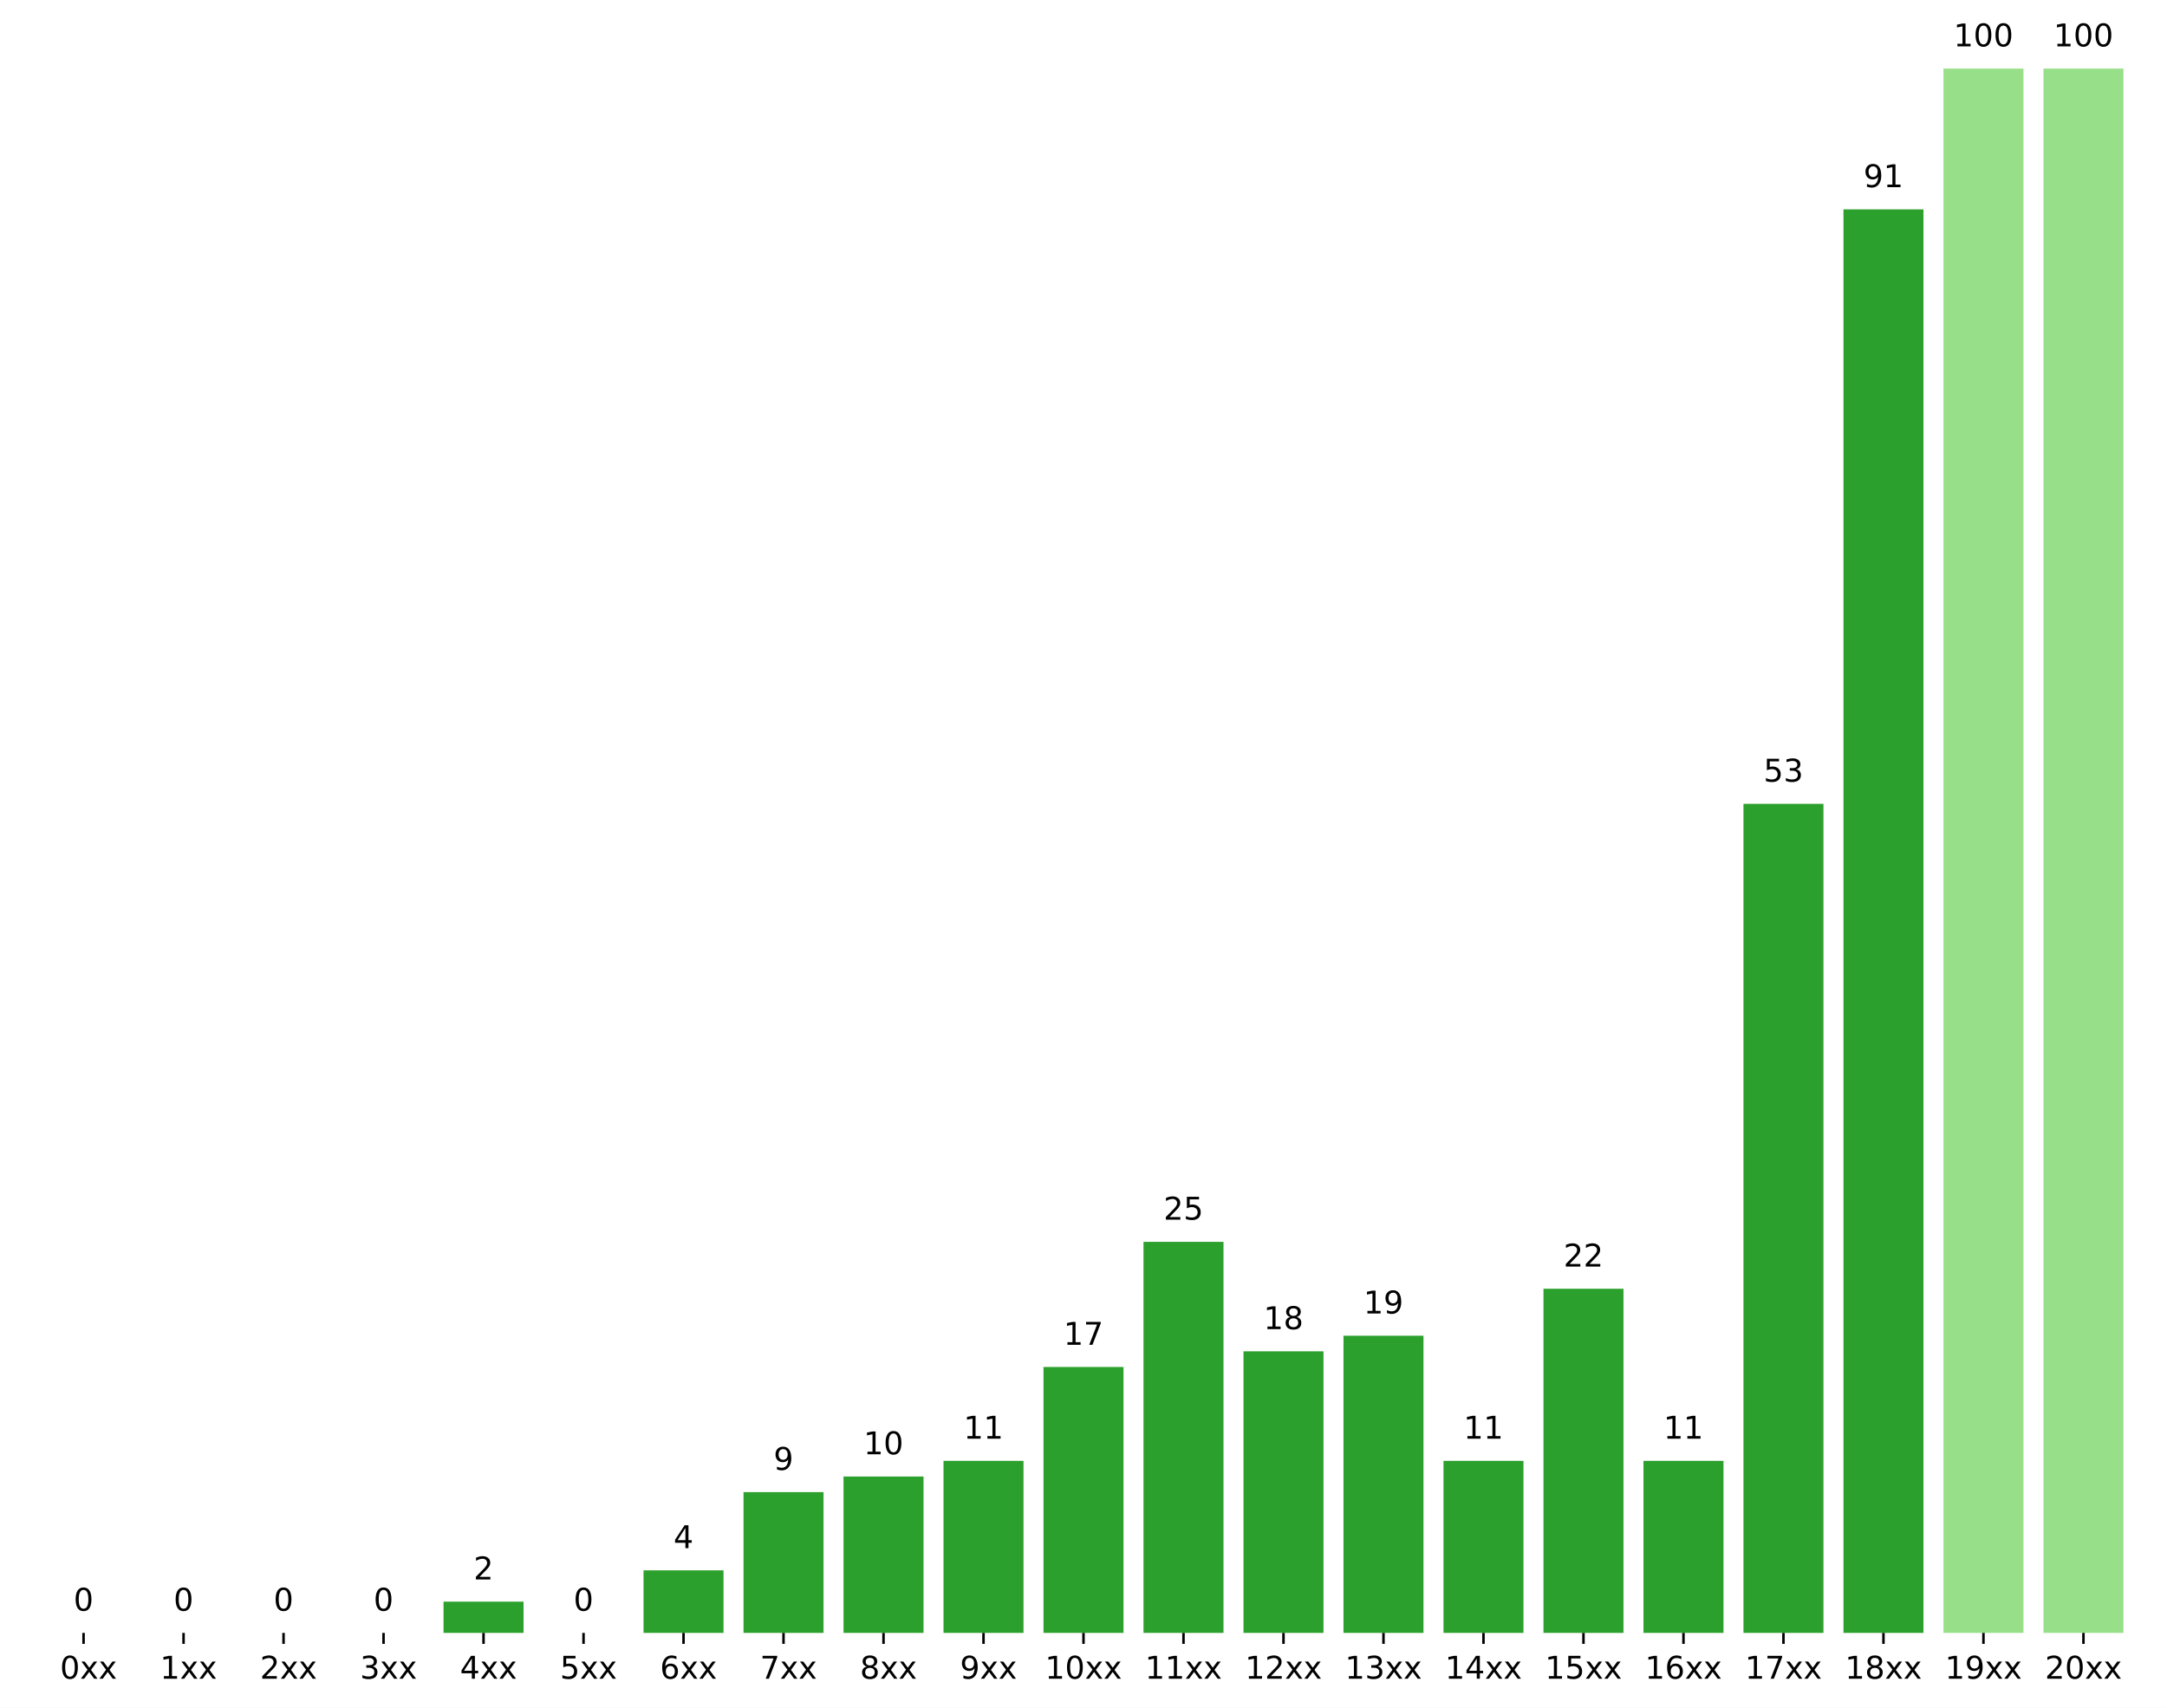
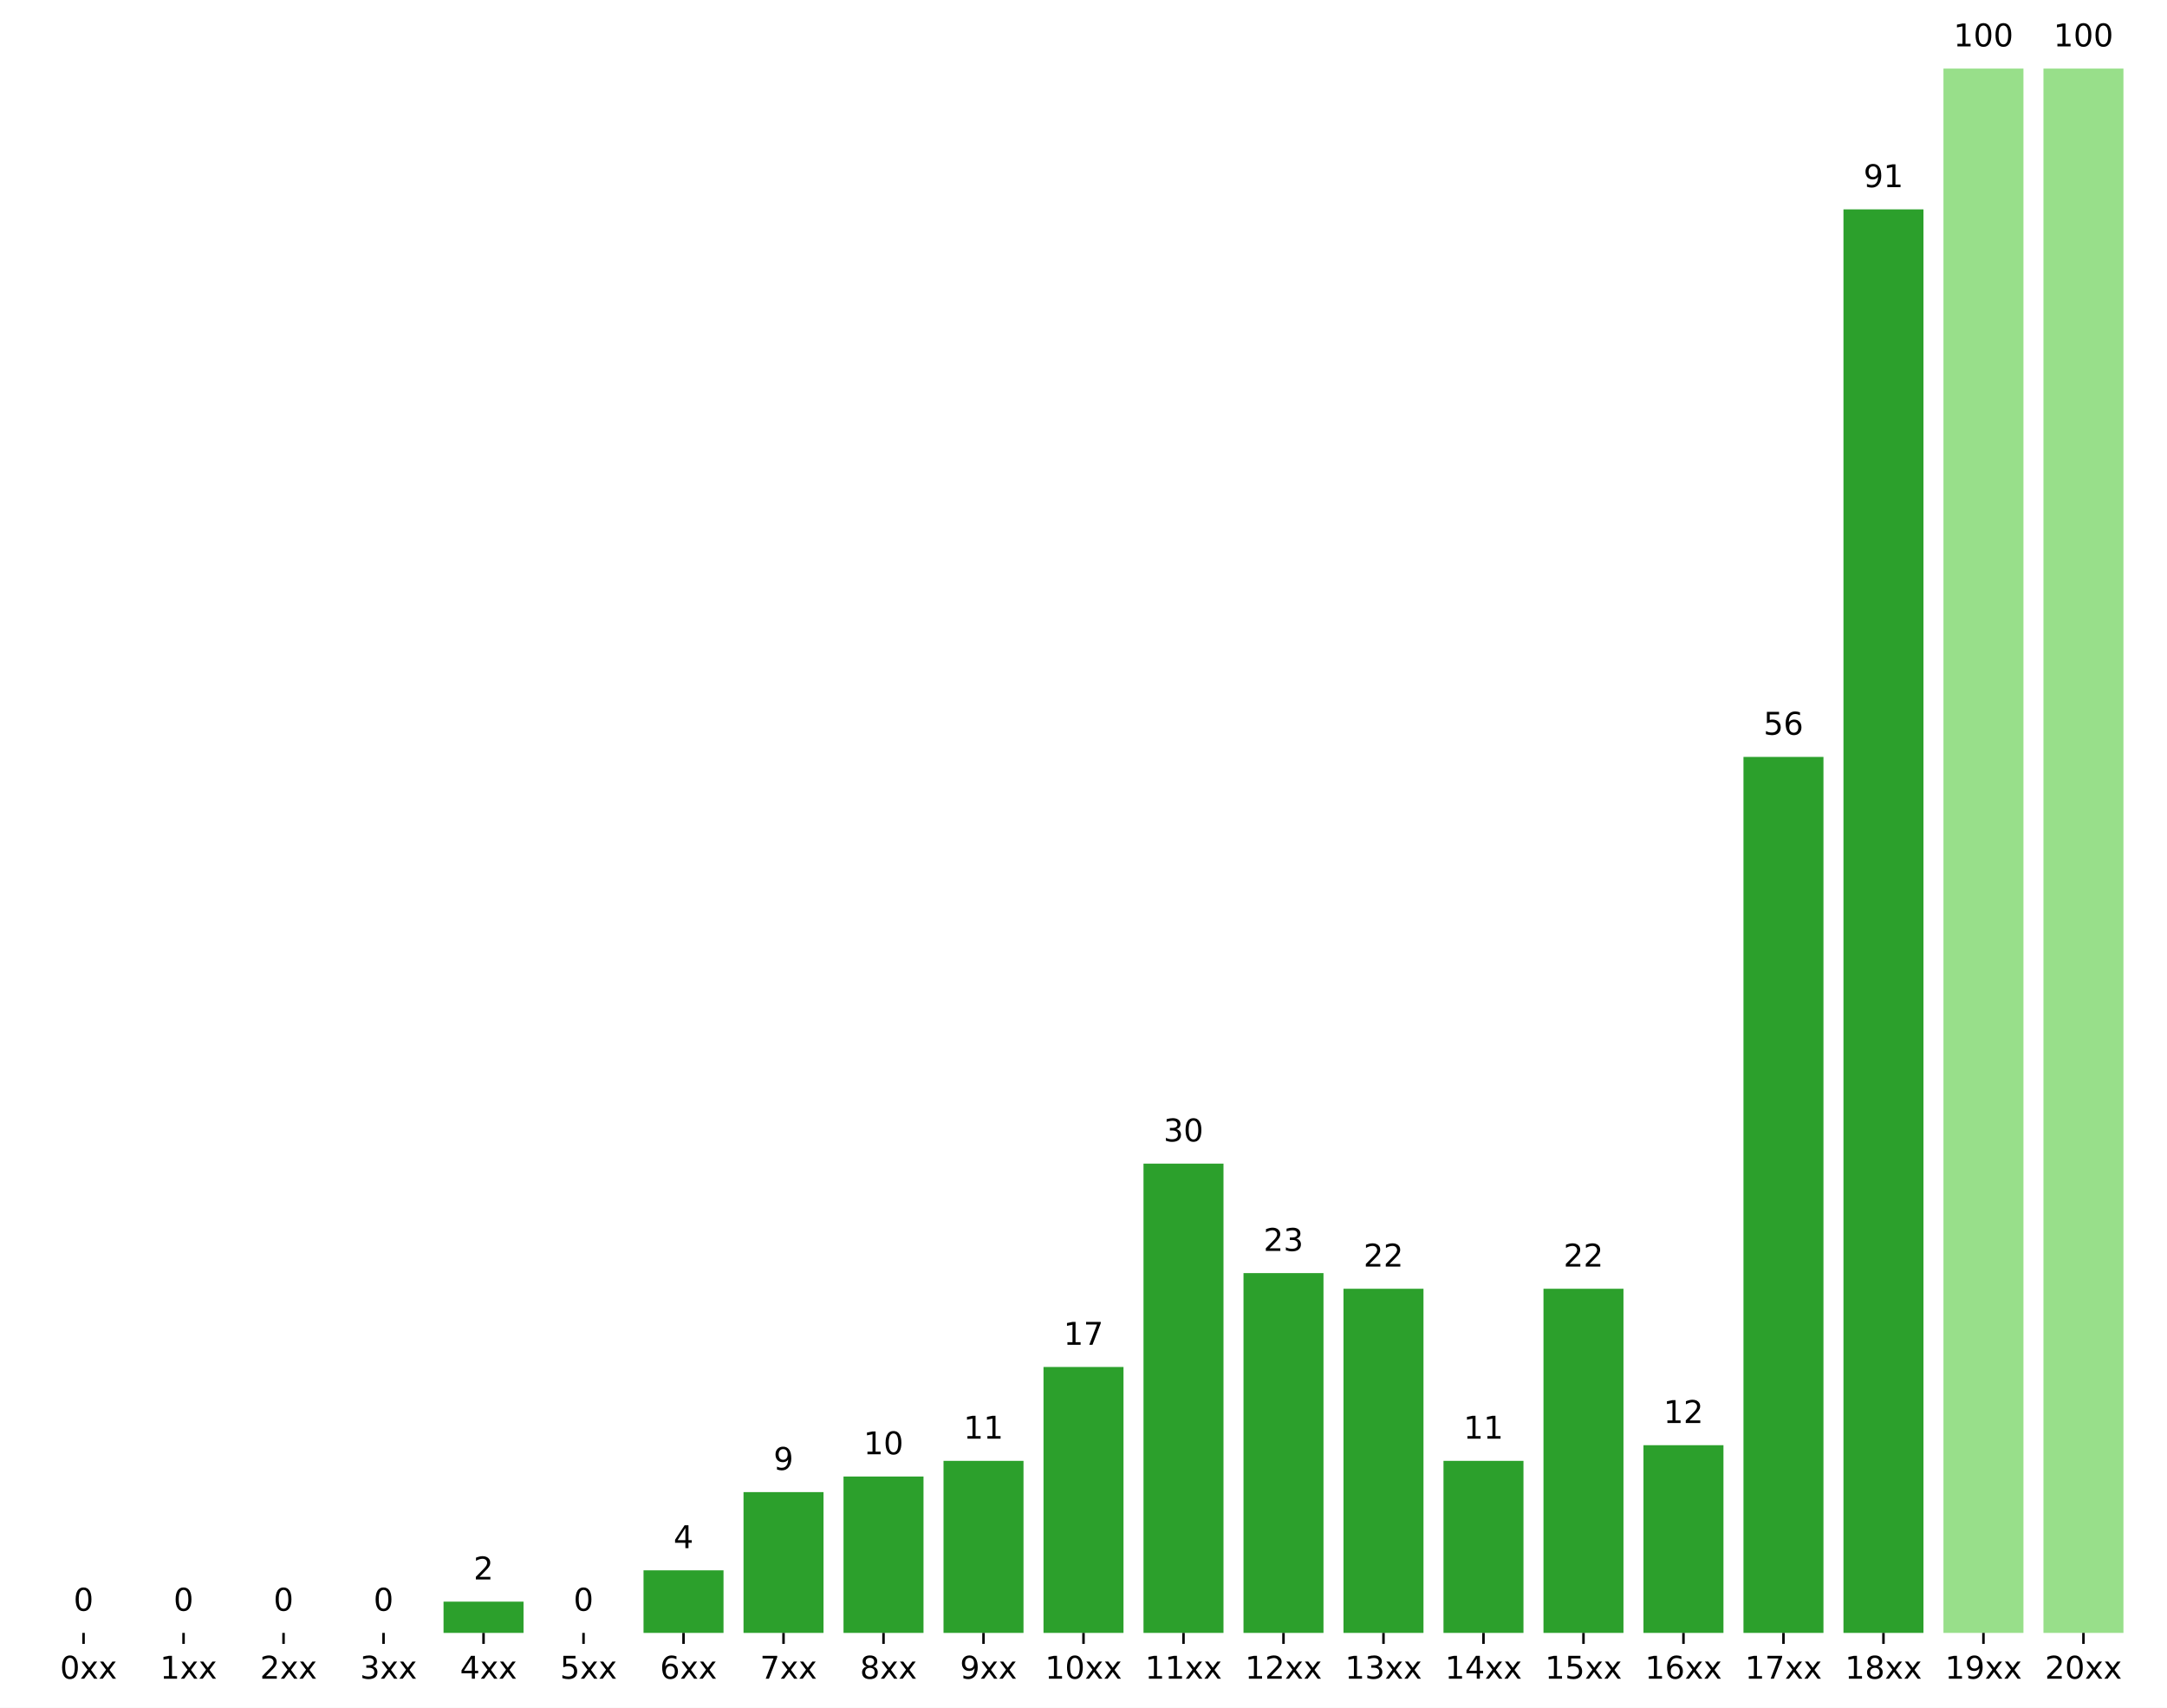
<svg xmlns="http://www.w3.org/2000/svg" xmlns:xlink="http://www.w3.org/1999/xlink" height="544.716pt" version="1.1" viewBox="0 0 691 544.716" width="691pt">
  <defs>
    <style type="text/css">
*{stroke-linecap:butt;stroke-linejoin:round;}
  </style>
  </defs>
  <g id="figure_1">
    <g id="patch_1">
      <path d="M 0 544.716  L 691 544.716  L 691 0  L 0 0  z " style="fill:#ffffff;" />
    </g>
    <g id="axes_1">
      <g id="patch_2">
        <path d="M 10.7 520.838  L 680.3 520.838  L 680.3 21.878  L 10.7 21.878  z " style="fill:#ffffff;" />
      </g>
      <g id="patch_3">
-         <path clip-path="url(#p28553509a5)" d="M 13.889 520.838  L 39.397 520.838  L 39.397 520.838  L 13.889 520.838  z " style="fill:#2ca02c;" />
+         <path clip-path="url(#pbef26ef076)" d="M 13.889 520.838  L 39.397 520.838  L 39.397 520.838  L 13.889 520.838  z " style="fill:#2ca02c;" />
      </g>
      <g id="patch_4">
-         <path clip-path="url(#p28553509a5)" d="M 45.774 520.838  L 71.283 520.838  L 71.283 520.838  L 45.774 520.838  z " style="fill:#2ca02c;" />
+         <path clip-path="url(#pbef26ef076)" d="M 45.774 520.838  L 71.283 520.838  L 71.283 520.838  L 45.774 520.838  z " style="fill:#2ca02c;" />
      </g>
      <g id="patch_5">
-         <path clip-path="url(#p28553509a5)" d="M 77.66 520.838  L 103.169 520.838  L 103.169 520.838  L 77.66 520.838  z " style="fill:#2ca02c;" />
+         <path clip-path="url(#pbef26ef076)" d="M 77.66 520.838  L 103.169 520.838  L 103.169 520.838  L 77.66 520.838  z " style="fill:#2ca02c;" />
      </g>
      <g id="patch_6">
-         <path clip-path="url(#p28553509a5)" d="M 109.546 520.838  L 135.054 520.838  L 135.054 520.838  L 109.546 520.838  z " style="fill:#2ca02c;" />
+         <path clip-path="url(#pbef26ef076)" d="M 109.546 520.838  L 135.054 520.838  L 135.054 520.838  L 109.546 520.838  z " style="fill:#2ca02c;" />
      </g>
      <g id="patch_7">
-         <path clip-path="url(#p28553509a5)" d="M 141.431 520.838  L 166.94 520.838  L 166.94 510.859  L 141.431 510.859  z " style="fill:#2ca02c;" />
+         <path clip-path="url(#pbef26ef076)" d="M 141.431 520.838  L 166.94 520.838  L 166.94 510.859  L 141.431 510.859  z " style="fill:#2ca02c;" />
      </g>
      <g id="patch_8">
-         <path clip-path="url(#p28553509a5)" d="M 173.317 520.838  L 198.826 520.838  L 198.826 520.838  L 173.317 520.838  z " style="fill:#2ca02c;" />
+         <path clip-path="url(#pbef26ef076)" d="M 173.317 520.838  L 198.826 520.838  L 198.826 520.838  L 173.317 520.838  z " style="fill:#2ca02c;" />
      </g>
      <g id="patch_9">
-         <path clip-path="url(#p28553509a5)" d="M 205.203 520.838  L 230.711 520.838  L 230.711 500.88  L 205.203 500.88  z " style="fill:#2ca02c;" />
+         <path clip-path="url(#pbef26ef076)" d="M 205.203 520.838  L 230.711 520.838  L 230.711 500.88  L 205.203 500.88  z " style="fill:#2ca02c;" />
      </g>
      <g id="patch_10">
-         <path clip-path="url(#p28553509a5)" d="M 237.089 520.838  L 262.597 520.838  L 262.597 475.932  L 237.089 475.932  z " style="fill:#2ca02c;" />
+         <path clip-path="url(#pbef26ef076)" d="M 237.089 520.838  L 262.597 520.838  L 262.597 475.932  L 237.089 475.932  z " style="fill:#2ca02c;" />
      </g>
      <g id="patch_11">
-         <path clip-path="url(#p28553509a5)" d="M 268.974 520.838  L 294.483 520.838  L 294.483 470.942  L 268.974 470.942  z " style="fill:#2ca02c;" />
+         <path clip-path="url(#pbef26ef076)" d="M 268.974 520.838  L 294.483 520.838  L 294.483 470.942  L 268.974 470.942  z " style="fill:#2ca02c;" />
      </g>
      <g id="patch_12">
-         <path clip-path="url(#p28553509a5)" d="M 300.86 520.838  L 326.369 520.838  L 326.369 465.953  L 300.86 465.953  z " style="fill:#2ca02c;" />
+         <path clip-path="url(#pbef26ef076)" d="M 300.86 520.838  L 326.369 520.838  L 326.369 465.953  L 300.86 465.953  z " style="fill:#2ca02c;" />
      </g>
      <g id="patch_13">
-         <path clip-path="url(#p28553509a5)" d="M 332.746 520.838  L 358.254 520.838  L 358.254 436.015  L 332.746 436.015  z " style="fill:#2ca02c;" />
+         <path clip-path="url(#pbef26ef076)" d="M 332.746 520.838  L 358.254 520.838  L 358.254 436.015  L 332.746 436.015  z " style="fill:#2ca02c;" />
      </g>
      <g id="patch_14">
-         <path clip-path="url(#p28553509a5)" d="M 364.631 520.838  L 390.14 520.838  L 390.14 396.098  L 364.631 396.098  z " style="fill:#2ca02c;" />
+         <path clip-path="url(#pbef26ef076)" d="M 364.631 520.838  L 390.14 520.838  L 390.14 371.15  L 364.631 371.15  z " style="fill:#2ca02c;" />
      </g>
      <g id="patch_15">
-         <path clip-path="url(#p28553509a5)" d="M 396.517 520.838  L 422.026 520.838  L 422.026 431.025  L 396.517 431.025  z " style="fill:#2ca02c;" />
+         <path clip-path="url(#pbef26ef076)" d="M 396.517 520.838  L 422.026 520.838  L 422.026 406.077  L 396.517 406.077  z " style="fill:#2ca02c;" />
      </g>
      <g id="patch_16">
-         <path clip-path="url(#p28553509a5)" d="M 428.403 520.838  L 453.911 520.838  L 453.911 426.036  L 428.403 426.036  z " style="fill:#2ca02c;" />
+         <path clip-path="url(#pbef26ef076)" d="M 428.403 520.838  L 453.911 520.838  L 453.911 411.067  L 428.403 411.067  z " style="fill:#2ca02c;" />
      </g>
      <g id="patch_17">
-         <path clip-path="url(#p28553509a5)" d="M 460.289 520.838  L 485.797 520.838  L 485.797 465.953  L 460.289 465.953  z " style="fill:#2ca02c;" />
+         <path clip-path="url(#pbef26ef076)" d="M 460.289 520.838  L 485.797 520.838  L 485.797 465.953  L 460.289 465.953  z " style="fill:#2ca02c;" />
      </g>
      <g id="patch_18">
-         <path clip-path="url(#p28553509a5)" d="M 492.174 520.838  L 517.683 520.838  L 517.683 411.067  L 492.174 411.067  z " style="fill:#2ca02c;" />
+         <path clip-path="url(#pbef26ef076)" d="M 492.174 520.838  L 517.683 520.838  L 517.683 411.067  L 492.174 411.067  z " style="fill:#2ca02c;" />
      </g>
      <g id="patch_19">
-         <path clip-path="url(#p28553509a5)" d="M 524.06 520.838  L 549.569 520.838  L 549.569 465.953  L 524.06 465.953  z " style="fill:#2ca02c;" />
+         <path clip-path="url(#pbef26ef076)" d="M 524.06 520.838  L 549.569 520.838  L 549.569 460.963  L 524.06 460.963  z " style="fill:#2ca02c;" />
      </g>
      <g id="patch_20">
-         <path clip-path="url(#p28553509a5)" d="M 555.946 520.838  L 581.454 520.838  L 581.454 256.389  L 555.946 256.389  z " style="fill:#2ca02c;" />
+         <path clip-path="url(#pbef26ef076)" d="M 555.946 520.838  L 581.454 520.838  L 581.454 241.421  L 555.946 241.421  z " style="fill:#2ca02c;" />
      </g>
      <g id="patch_21">
-         <path clip-path="url(#p28553509a5)" d="M 587.831 520.838  L 613.34 520.838  L 613.34 66.785  L 587.831 66.785  z " style="fill:#2ca02c;" />
+         <path clip-path="url(#pbef26ef076)" d="M 587.831 520.838  L 613.34 520.838  L 613.34 66.785  L 587.831 66.785  z " style="fill:#2ca02c;" />
      </g>
      <g id="patch_22">
-         <path clip-path="url(#p28553509a5)" d="M 619.717 520.838  L 645.226 520.838  L 645.226 21.878  L 619.717 21.878  z " style="fill:#98df8a;" />
+         <path clip-path="url(#pbef26ef076)" d="M 619.717 520.838  L 645.226 520.838  L 645.226 21.878  L 619.717 21.878  z " style="fill:#98df8a;" />
      </g>
      <g id="patch_23">
-         <path clip-path="url(#p28553509a5)" d="M 651.603 520.838  L 677.111 520.838  L 677.111 21.878  L 651.603 21.878  z " style="fill:#98df8a;" />
+         <path clip-path="url(#pbef26ef076)" d="M 651.603 520.838  L 677.111 520.838  L 677.111 21.878  L 651.603 21.878  z " style="fill:#98df8a;" />
      </g>
      <g id="matplotlib.axis_1">
        <g id="xtick_1">
          <g id="line2d_1">
            <defs>
-               <path d="M 0 0  L 0 3.5  " id="m05ce380f63" style="stroke:#000000;stroke-width:0.8;" />
-             </defs>
-             <g>
-               <use style="stroke:#000000;stroke-width:0.8;" x="26.643" xlink:href="#m05ce380f63" y="520.838" />
+               <path d="M 0 0  L 0 3.5  " id="m94a1b270c9" style="stroke:#000000;stroke-width:0.8;" />
+             </defs>
+             <g>
+               <use style="stroke:#000000;stroke-width:0.8;" x="26.643" xlink:href="#m94a1b270c9" y="520.838" />
            </g>
          </g>
          <g id="text_1">
            <defs>
              <path id="DejaVuSans-20" />
              <path d="M 31.781 66.406  Q 24.172 66.406 20.328 58.906  Q 16.5 51.422 16.5 36.375  Q 16.5 21.391 20.328 13.891  Q 24.172 6.391 31.781 6.391  Q 39.453 6.391 43.281 13.891  Q 47.125 21.391 47.125 36.375  Q 47.125 51.422 43.281 58.906  Q 39.453 66.406 31.781 66.406  z M 31.781 74.219  Q 44.047 74.219 50.516 64.516  Q 56.984 54.828 56.984 36.375  Q 56.984 17.969 50.516 8.266  Q 44.047 -1.422 31.781 -1.422  Q 19.531 -1.422 13.062 8.266  Q 6.594 17.969 6.594 36.375  Q 6.594 54.828 13.062 64.516  Q 19.531 74.219 31.781 74.219  z " id="DejaVuSans-30" />
              <path d="M 54.891 54.688  L 35.109 28.078  L 55.906 0  L 45.312 0  L 29.391 21.484  L 13.484 0  L 2.875 0  L 24.125 28.609  L 4.688 54.688  L 15.281 54.688  L 29.781 35.203  L 44.281 54.688  z " id="DejaVuSans-78" />
            </defs>
            <g transform="translate(15.95379 535.4366)scale(0.1 -0.1)">
              <use xlink:href="#DejaVuSans-20" />
              <use x="31.787" xlink:href="#DejaVuSans-30" />
              <use x="95.41" xlink:href="#DejaVuSans-78" />
              <use x="154.59" xlink:href="#DejaVuSans-78" />
            </g>
          </g>
        </g>
        <g id="xtick_2">
          <g id="line2d_2">
            <g>
-               <use style="stroke:#000000;stroke-width:0.8;" x="58.529" xlink:href="#m05ce380f63" y="520.838" />
+               <use style="stroke:#000000;stroke-width:0.8;" x="58.529" xlink:href="#m94a1b270c9" y="520.838" />
            </g>
          </g>
          <g id="text_2">
            <defs>
              <path d="M 12.406 8.297  L 28.516 8.297  L 28.516 63.922  L 10.984 60.406  L 10.984 69.391  L 28.422 72.906  L 38.281 72.906  L 38.281 8.297  L 54.391 8.297  L 54.391 0  L 12.406 0  z " id="DejaVuSans-31" />
            </defs>
            <g transform="translate(47.83951 535.4366)scale(0.1 -0.1)">
              <use xlink:href="#DejaVuSans-20" />
              <use x="31.787" xlink:href="#DejaVuSans-31" />
              <use x="95.41" xlink:href="#DejaVuSans-78" />
              <use x="154.59" xlink:href="#DejaVuSans-78" />
            </g>
          </g>
        </g>
        <g id="xtick_3">
          <g id="line2d_3">
            <g>
-               <use style="stroke:#000000;stroke-width:0.8;" x="90.414" xlink:href="#m05ce380f63" y="520.838" />
+               <use style="stroke:#000000;stroke-width:0.8;" x="90.414" xlink:href="#m94a1b270c9" y="520.838" />
            </g>
          </g>
          <g id="text_3">
            <defs>
              <path d="M 19.188 8.297  L 53.609 8.297  L 53.609 0  L 7.328 0  L 7.328 8.297  Q 12.938 14.109 22.625 23.891  Q 32.328 33.688 34.812 36.531  Q 39.547 41.844 41.422 45.531  Q 43.312 49.219 43.312 52.781  Q 43.312 58.594 39.234 62.25  Q 35.156 65.922 28.609 65.922  Q 23.969 65.922 18.812 64.312  Q 13.672 62.703 7.812 59.422  L 7.812 69.391  Q 13.766 71.781 18.938 73  Q 24.125 74.219 28.422 74.219  Q 39.75 74.219 46.484 68.547  Q 53.219 62.891 53.219 53.422  Q 53.219 48.922 51.531 44.891  Q 49.859 40.875 45.406 35.406  Q 44.188 33.984 37.641 27.219  Q 31.109 20.453 19.188 8.297  z " id="DejaVuSans-32" />
            </defs>
            <g transform="translate(79.72522 535.4366)scale(0.1 -0.1)">
              <use xlink:href="#DejaVuSans-20" />
              <use x="31.787" xlink:href="#DejaVuSans-32" />
              <use x="95.41" xlink:href="#DejaVuSans-78" />
              <use x="154.59" xlink:href="#DejaVuSans-78" />
            </g>
          </g>
        </g>
        <g id="xtick_4">
          <g id="line2d_4">
            <g>
-               <use style="stroke:#000000;stroke-width:0.8;" x="122.3" xlink:href="#m05ce380f63" y="520.838" />
+               <use style="stroke:#000000;stroke-width:0.8;" x="122.3" xlink:href="#m94a1b270c9" y="520.838" />
            </g>
          </g>
          <g id="text_4">
            <defs>
              <path d="M 40.578 39.312  Q 47.656 37.797 51.625 33  Q 55.609 28.219 55.609 21.188  Q 55.609 10.406 48.188 4.484  Q 40.766 -1.422 27.094 -1.422  Q 22.516 -1.422 17.656 -0.516  Q 12.797 0.391 7.625 2.203  L 7.625 11.719  Q 11.719 9.328 16.594 8.109  Q 21.484 6.891 26.812 6.891  Q 36.078 6.891 40.938 10.547  Q 45.797 14.203 45.797 21.188  Q 45.797 27.641 41.281 31.266  Q 36.766 34.906 28.719 34.906  L 20.219 34.906  L 20.219 43.016  L 29.109 43.016  Q 36.375 43.016 40.234 45.922  Q 44.094 48.828 44.094 54.297  Q 44.094 59.906 40.109 62.906  Q 36.141 65.922 28.719 65.922  Q 24.656 65.922 20.016 65.031  Q 15.375 64.156 9.812 62.312  L 9.812 71.094  Q 15.438 72.656 20.344 73.438  Q 25.25 74.219 29.594 74.219  Q 40.828 74.219 47.359 69.109  Q 53.906 64.016 53.906 55.328  Q 53.906 49.266 50.438 45.094  Q 46.969 40.922 40.578 39.312  z " id="DejaVuSans-33" />
            </defs>
            <g transform="translate(111.6109 535.4366)scale(0.1 -0.1)">
              <use xlink:href="#DejaVuSans-20" />
              <use x="31.787" xlink:href="#DejaVuSans-33" />
              <use x="95.41" xlink:href="#DejaVuSans-78" />
              <use x="154.59" xlink:href="#DejaVuSans-78" />
            </g>
          </g>
        </g>
        <g id="xtick_5">
          <g id="line2d_5">
            <g>
-               <use style="stroke:#000000;stroke-width:0.8;" x="154.186" xlink:href="#m05ce380f63" y="520.838" />
+               <use style="stroke:#000000;stroke-width:0.8;" x="154.186" xlink:href="#m94a1b270c9" y="520.838" />
            </g>
          </g>
          <g id="text_5">
            <defs>
              <path d="M 37.797 64.312  L 12.891 25.391  L 37.797 25.391  z M 35.203 72.906  L 47.609 72.906  L 47.609 25.391  L 58.016 25.391  L 58.016 17.188  L 47.609 17.188  L 47.609 0  L 37.797 0  L 37.797 17.188  L 4.891 17.188  L 4.891 26.703  z " id="DejaVuSans-34" />
            </defs>
            <g transform="translate(143.4967 535.4366)scale(0.1 -0.1)">
              <use xlink:href="#DejaVuSans-20" />
              <use x="31.787" xlink:href="#DejaVuSans-34" />
              <use x="95.41" xlink:href="#DejaVuSans-78" />
              <use x="154.59" xlink:href="#DejaVuSans-78" />
            </g>
          </g>
        </g>
        <g id="xtick_6">
          <g id="line2d_6">
            <g>
-               <use style="stroke:#000000;stroke-width:0.8;" x="186.071" xlink:href="#m05ce380f63" y="520.838" />
+               <use style="stroke:#000000;stroke-width:0.8;" x="186.071" xlink:href="#m94a1b270c9" y="520.838" />
            </g>
          </g>
          <g id="text_6">
            <defs>
              <path d="M 10.797 72.906  L 49.516 72.906  L 49.516 64.594  L 19.828 64.594  L 19.828 46.734  Q 21.969 47.469 24.109 47.828  Q 26.266 48.188 28.422 48.188  Q 40.625 48.188 47.75 41.5  Q 54.891 34.812 54.891 23.391  Q 54.891 11.625 47.562 5.094  Q 40.234 -1.422 26.906 -1.422  Q 22.312 -1.422 17.547 -0.641  Q 12.797 0.141 7.719 1.703  L 7.719 11.625  Q 12.109 9.234 16.797 8.062  Q 21.484 6.891 26.703 6.891  Q 35.156 6.891 40.078 11.328  Q 45.016 15.766 45.016 23.391  Q 45.016 31 40.078 35.438  Q 35.156 39.891 26.703 39.891  Q 22.75 39.891 18.812 39.016  Q 14.891 38.141 10.797 36.281  z " id="DejaVuSans-35" />
            </defs>
            <g transform="translate(175.3824 535.4366)scale(0.1 -0.1)">
              <use xlink:href="#DejaVuSans-20" />
              <use x="31.787" xlink:href="#DejaVuSans-35" />
              <use x="95.41" xlink:href="#DejaVuSans-78" />
              <use x="154.59" xlink:href="#DejaVuSans-78" />
            </g>
          </g>
        </g>
        <g id="xtick_7">
          <g id="line2d_7">
            <g>
-               <use style="stroke:#000000;stroke-width:0.8;" x="217.957" xlink:href="#m05ce380f63" y="520.838" />
+               <use style="stroke:#000000;stroke-width:0.8;" x="217.957" xlink:href="#m94a1b270c9" y="520.838" />
            </g>
          </g>
          <g id="text_7">
            <defs>
              <path d="M 33.016 40.375  Q 26.375 40.375 22.484 35.828  Q 18.609 31.297 18.609 23.391  Q 18.609 15.531 22.484 10.953  Q 26.375 6.391 33.016 6.391  Q 39.656 6.391 43.531 10.953  Q 47.406 15.531 47.406 23.391  Q 47.406 31.297 43.531 35.828  Q 39.656 40.375 33.016 40.375  z M 52.594 71.297  L 52.594 62.312  Q 48.875 64.062 45.094 64.984  Q 41.312 65.922 37.594 65.922  Q 27.828 65.922 22.672 59.328  Q 17.531 52.734 16.797 39.406  Q 19.672 43.656 24.016 45.922  Q 28.375 48.188 33.594 48.188  Q 44.578 48.188 50.953 41.516  Q 57.328 34.859 57.328 23.391  Q 57.328 12.156 50.688 5.359  Q 44.047 -1.422 33.016 -1.422  Q 20.359 -1.422 13.672 8.266  Q 6.984 17.969 6.984 36.375  Q 6.984 53.656 15.188 63.938  Q 23.391 74.219 37.203 74.219  Q 40.922 74.219 44.703 73.484  Q 48.484 72.75 52.594 71.297  z " id="DejaVuSans-36" />
            </defs>
            <g transform="translate(207.2681 535.4366)scale(0.1 -0.1)">
              <use xlink:href="#DejaVuSans-20" />
              <use x="31.787" xlink:href="#DejaVuSans-36" />
              <use x="95.41" xlink:href="#DejaVuSans-78" />
              <use x="154.59" xlink:href="#DejaVuSans-78" />
            </g>
          </g>
        </g>
        <g id="xtick_8">
          <g id="line2d_8">
            <g>
-               <use style="stroke:#000000;stroke-width:0.8;" x="249.843" xlink:href="#m05ce380f63" y="520.838" />
+               <use style="stroke:#000000;stroke-width:0.8;" x="249.843" xlink:href="#m94a1b270c9" y="520.838" />
            </g>
          </g>
          <g id="text_8">
            <defs>
              <path d="M 8.203 72.906  L 55.078 72.906  L 55.078 68.703  L 28.609 0  L 18.312 0  L 43.219 64.594  L 8.203 64.594  z " id="DejaVuSans-37" />
            </defs>
            <g transform="translate(239.1538 535.4366)scale(0.1 -0.1)">
              <use xlink:href="#DejaVuSans-20" />
              <use x="31.787" xlink:href="#DejaVuSans-37" />
              <use x="95.41" xlink:href="#DejaVuSans-78" />
              <use x="154.59" xlink:href="#DejaVuSans-78" />
            </g>
          </g>
        </g>
        <g id="xtick_9">
          <g id="line2d_9">
            <g>
-               <use style="stroke:#000000;stroke-width:0.8;" x="281.729" xlink:href="#m05ce380f63" y="520.838" />
+               <use style="stroke:#000000;stroke-width:0.8;" x="281.729" xlink:href="#m94a1b270c9" y="520.838" />
            </g>
          </g>
          <g id="text_9">
            <defs>
              <path d="M 31.781 34.625  Q 24.75 34.625 20.719 30.859  Q 16.703 27.094 16.703 20.516  Q 16.703 13.922 20.719 10.156  Q 24.75 6.391 31.781 6.391  Q 38.812 6.391 42.859 10.172  Q 46.922 13.969 46.922 20.516  Q 46.922 27.094 42.891 30.859  Q 38.875 34.625 31.781 34.625  z M 21.922 38.812  Q 15.578 40.375 12.031 44.719  Q 8.5 49.078 8.5 55.328  Q 8.5 64.062 14.719 69.141  Q 20.953 74.219 31.781 74.219  Q 42.672 74.219 48.875 69.141  Q 55.078 64.062 55.078 55.328  Q 55.078 49.078 51.531 44.719  Q 48 40.375 41.703 38.812  Q 48.828 37.156 52.797 32.312  Q 56.781 27.484 56.781 20.516  Q 56.781 9.906 50.312 4.234  Q 43.844 -1.422 31.781 -1.422  Q 19.734 -1.422 13.25 4.234  Q 6.781 9.906 6.781 20.516  Q 6.781 27.484 10.781 32.312  Q 14.797 37.156 21.922 38.812  z M 18.312 54.391  Q 18.312 48.734 21.844 45.562  Q 25.391 42.391 31.781 42.391  Q 38.141 42.391 41.719 45.562  Q 45.312 48.734 45.312 54.391  Q 45.312 60.062 41.719 63.234  Q 38.141 66.406 31.781 66.406  Q 25.391 66.406 21.844 63.234  Q 18.312 60.062 18.312 54.391  z " id="DejaVuSans-38" />
            </defs>
            <g transform="translate(271.0395 535.4366)scale(0.1 -0.1)">
              <use xlink:href="#DejaVuSans-20" />
              <use x="31.787" xlink:href="#DejaVuSans-38" />
              <use x="95.41" xlink:href="#DejaVuSans-78" />
              <use x="154.59" xlink:href="#DejaVuSans-78" />
            </g>
          </g>
        </g>
        <g id="xtick_10">
          <g id="line2d_10">
            <g>
-               <use style="stroke:#000000;stroke-width:0.8;" x="313.614" xlink:href="#m05ce380f63" y="520.838" />
+               <use style="stroke:#000000;stroke-width:0.8;" x="313.614" xlink:href="#m94a1b270c9" y="520.838" />
            </g>
          </g>
          <g id="text_10">
            <defs>
              <path d="M 10.984 1.516  L 10.984 10.5  Q 14.703 8.734 18.5 7.812  Q 22.312 6.891 25.984 6.891  Q 35.75 6.891 40.891 13.453  Q 46.047 20.016 46.781 33.406  Q 43.953 29.203 39.594 26.953  Q 35.25 24.703 29.984 24.703  Q 19.047 24.703 12.672 31.312  Q 6.297 37.938 6.297 49.422  Q 6.297 60.641 12.938 67.422  Q 19.578 74.219 30.609 74.219  Q 43.266 74.219 49.922 64.516  Q 56.594 54.828 56.594 36.375  Q 56.594 19.141 48.406 8.859  Q 40.234 -1.422 26.422 -1.422  Q 22.703 -1.422 18.891 -0.688  Q 15.094 0.047 10.984 1.516  z M 30.609 32.422  Q 37.25 32.422 41.125 36.953  Q 45.016 41.5 45.016 49.422  Q 45.016 57.281 41.125 61.844  Q 37.25 66.406 30.609 66.406  Q 23.969 66.406 20.094 61.844  Q 16.219 57.281 16.219 49.422  Q 16.219 41.5 20.094 36.953  Q 23.969 32.422 30.609 32.422  z " id="DejaVuSans-39" />
            </defs>
            <g transform="translate(302.9252 535.4366)scale(0.1 -0.1)">
              <use xlink:href="#DejaVuSans-20" />
              <use x="31.787" xlink:href="#DejaVuSans-39" />
              <use x="95.41" xlink:href="#DejaVuSans-78" />
              <use x="154.59" xlink:href="#DejaVuSans-78" />
            </g>
          </g>
        </g>
        <g id="xtick_11">
          <g id="line2d_11">
            <g>
-               <use style="stroke:#000000;stroke-width:0.8;" x="345.5" xlink:href="#m05ce380f63" y="520.838" />
+               <use style="stroke:#000000;stroke-width:0.8;" x="345.5" xlink:href="#m94a1b270c9" y="520.838" />
            </g>
          </g>
          <g id="text_11">
            <g transform="translate(333.2188 535.4366)scale(0.1 -0.1)">
              <use xlink:href="#DejaVuSans-31" />
              <use x="63.623" xlink:href="#DejaVuSans-30" />
              <use x="127.246" xlink:href="#DejaVuSans-78" />
              <use x="186.426" xlink:href="#DejaVuSans-78" />
            </g>
          </g>
        </g>
        <g id="xtick_12">
          <g id="line2d_12">
            <g>
-               <use style="stroke:#000000;stroke-width:0.8;" x="377.386" xlink:href="#m05ce380f63" y="520.838" />
+               <use style="stroke:#000000;stroke-width:0.8;" x="377.386" xlink:href="#m94a1b270c9" y="520.838" />
            </g>
          </g>
          <g id="text_12">
            <g transform="translate(365.1045 535.4366)scale(0.1 -0.1)">
              <use xlink:href="#DejaVuSans-31" />
              <use x="63.623" xlink:href="#DejaVuSans-31" />
              <use x="127.246" xlink:href="#DejaVuSans-78" />
              <use x="186.426" xlink:href="#DejaVuSans-78" />
            </g>
          </g>
        </g>
        <g id="xtick_13">
          <g id="line2d_13">
            <g>
-               <use style="stroke:#000000;stroke-width:0.8;" x="409.271" xlink:href="#m05ce380f63" y="520.838" />
+               <use style="stroke:#000000;stroke-width:0.8;" x="409.271" xlink:href="#m94a1b270c9" y="520.838" />
            </g>
          </g>
          <g id="text_13">
            <g transform="translate(396.9902 535.4366)scale(0.1 -0.1)">
              <use xlink:href="#DejaVuSans-31" />
              <use x="63.623" xlink:href="#DejaVuSans-32" />
              <use x="127.246" xlink:href="#DejaVuSans-78" />
              <use x="186.426" xlink:href="#DejaVuSans-78" />
            </g>
          </g>
        </g>
        <g id="xtick_14">
          <g id="line2d_14">
            <g>
-               <use style="stroke:#000000;stroke-width:0.8;" x="441.157" xlink:href="#m05ce380f63" y="520.838" />
+               <use style="stroke:#000000;stroke-width:0.8;" x="441.157" xlink:href="#m94a1b270c9" y="520.838" />
            </g>
          </g>
          <g id="text_14">
            <g transform="translate(428.8759 535.4366)scale(0.1 -0.1)">
              <use xlink:href="#DejaVuSans-31" />
              <use x="63.623" xlink:href="#DejaVuSans-33" />
              <use x="127.246" xlink:href="#DejaVuSans-78" />
              <use x="186.426" xlink:href="#DejaVuSans-78" />
            </g>
          </g>
        </g>
        <g id="xtick_15">
          <g id="line2d_15">
            <g>
-               <use style="stroke:#000000;stroke-width:0.8;" x="473.043" xlink:href="#m05ce380f63" y="520.838" />
+               <use style="stroke:#000000;stroke-width:0.8;" x="473.043" xlink:href="#m94a1b270c9" y="520.838" />
            </g>
          </g>
          <g id="text_15">
            <g transform="translate(460.7616 535.4366)scale(0.1 -0.1)">
              <use xlink:href="#DejaVuSans-31" />
              <use x="63.623" xlink:href="#DejaVuSans-34" />
              <use x="127.246" xlink:href="#DejaVuSans-78" />
              <use x="186.426" xlink:href="#DejaVuSans-78" />
            </g>
          </g>
        </g>
        <g id="xtick_16">
          <g id="line2d_16">
            <g>
-               <use style="stroke:#000000;stroke-width:0.8;" x="504.929" xlink:href="#m05ce380f63" y="520.838" />
+               <use style="stroke:#000000;stroke-width:0.8;" x="504.929" xlink:href="#m94a1b270c9" y="520.838" />
            </g>
          </g>
          <g id="text_16">
            <g transform="translate(492.6473 535.4366)scale(0.1 -0.1)">
              <use xlink:href="#DejaVuSans-31" />
              <use x="63.623" xlink:href="#DejaVuSans-35" />
              <use x="127.246" xlink:href="#DejaVuSans-78" />
              <use x="186.426" xlink:href="#DejaVuSans-78" />
            </g>
          </g>
        </g>
        <g id="xtick_17">
          <g id="line2d_17">
            <g>
-               <use style="stroke:#000000;stroke-width:0.8;" x="536.814" xlink:href="#m05ce380f63" y="520.838" />
+               <use style="stroke:#000000;stroke-width:0.8;" x="536.814" xlink:href="#m94a1b270c9" y="520.838" />
            </g>
          </g>
          <g id="text_17">
            <g transform="translate(524.533 535.4366)scale(0.1 -0.1)">
              <use xlink:href="#DejaVuSans-31" />
              <use x="63.623" xlink:href="#DejaVuSans-36" />
              <use x="127.246" xlink:href="#DejaVuSans-78" />
              <use x="186.426" xlink:href="#DejaVuSans-78" />
            </g>
          </g>
        </g>
        <g id="xtick_18">
          <g id="line2d_18">
            <g>
-               <use style="stroke:#000000;stroke-width:0.8;" x="568.7" xlink:href="#m05ce380f63" y="520.838" />
+               <use style="stroke:#000000;stroke-width:0.8;" x="568.7" xlink:href="#m94a1b270c9" y="520.838" />
            </g>
          </g>
          <g id="text_18">
            <g transform="translate(556.4188 535.4366)scale(0.1 -0.1)">
              <use xlink:href="#DejaVuSans-31" />
              <use x="63.623" xlink:href="#DejaVuSans-37" />
              <use x="127.246" xlink:href="#DejaVuSans-78" />
              <use x="186.426" xlink:href="#DejaVuSans-78" />
            </g>
          </g>
        </g>
        <g id="xtick_19">
          <g id="line2d_19">
            <g>
-               <use style="stroke:#000000;stroke-width:0.8;" x="600.586" xlink:href="#m05ce380f63" y="520.838" />
+               <use style="stroke:#000000;stroke-width:0.8;" x="600.586" xlink:href="#m94a1b270c9" y="520.838" />
            </g>
          </g>
          <g id="text_19">
            <g transform="translate(588.3045 535.4366)scale(0.1 -0.1)">
              <use xlink:href="#DejaVuSans-31" />
              <use x="63.623" xlink:href="#DejaVuSans-38" />
              <use x="127.246" xlink:href="#DejaVuSans-78" />
              <use x="186.426" xlink:href="#DejaVuSans-78" />
            </g>
          </g>
        </g>
        <g id="xtick_20">
          <g id="line2d_20">
            <g>
-               <use style="stroke:#000000;stroke-width:0.8;" x="632.471" xlink:href="#m05ce380f63" y="520.838" />
+               <use style="stroke:#000000;stroke-width:0.8;" x="632.471" xlink:href="#m94a1b270c9" y="520.838" />
            </g>
          </g>
          <g id="text_20">
            <g transform="translate(620.1902 535.4366)scale(0.1 -0.1)">
              <use xlink:href="#DejaVuSans-31" />
              <use x="63.623" xlink:href="#DejaVuSans-39" />
              <use x="127.246" xlink:href="#DejaVuSans-78" />
              <use x="186.426" xlink:href="#DejaVuSans-78" />
            </g>
          </g>
        </g>
        <g id="xtick_21">
          <g id="line2d_21">
            <g>
-               <use style="stroke:#000000;stroke-width:0.8;" x="664.357" xlink:href="#m05ce380f63" y="520.838" />
+               <use style="stroke:#000000;stroke-width:0.8;" x="664.357" xlink:href="#m94a1b270c9" y="520.838" />
            </g>
          </g>
          <g id="text_21">
            <g transform="translate(652.0759 535.4366)scale(0.1 -0.1)">
              <use xlink:href="#DejaVuSans-32" />
              <use x="63.623" xlink:href="#DejaVuSans-30" />
              <use x="127.246" xlink:href="#DejaVuSans-78" />
              <use x="186.426" xlink:href="#DejaVuSans-78" />
            </g>
          </g>
        </g>
      </g>
      <g id="text_22">
        <g transform="translate(23.46161 513.7584)scale(0.1 -0.1)">
          <use xlink:href="#DejaVuSans-30" />
        </g>
      </g>
      <g id="text_23">
        <g transform="translate(55.34732 513.7584)scale(0.1 -0.1)">
          <use xlink:href="#DejaVuSans-30" />
        </g>
      </g>
      <g id="text_24">
        <g transform="translate(87.23304 513.7584)scale(0.1 -0.1)">
          <use xlink:href="#DejaVuSans-30" />
        </g>
      </g>
      <g id="text_25">
        <g transform="translate(119.1188 513.7584)scale(0.1 -0.1)">
          <use xlink:href="#DejaVuSans-30" />
        </g>
      </g>
      <g id="text_26">
        <g transform="translate(151.0045 503.7792)scale(0.1 -0.1)">
          <use xlink:href="#DejaVuSans-32" />
        </g>
      </g>
      <g id="text_27">
        <g transform="translate(182.8902 513.7584)scale(0.1 -0.1)">
          <use xlink:href="#DejaVuSans-30" />
        </g>
      </g>
      <g id="text_28">
        <g transform="translate(214.7759 493.8)scale(0.1 -0.1)">
          <use xlink:href="#DejaVuSans-34" />
        </g>
      </g>
      <g id="text_29">
        <g transform="translate(246.6616 468.852)scale(0.1 -0.1)">
          <use xlink:href="#DejaVuSans-39" />
        </g>
      </g>
      <g id="text_30">
        <g transform="translate(275.3661 463.8624)scale(0.1 -0.1)">
          <use xlink:href="#DejaVuSans-31" />
          <use x="63.623" xlink:href="#DejaVuSans-30" />
        </g>
      </g>
      <g id="text_31">
        <g transform="translate(307.2518 458.8728)scale(0.1 -0.1)">
          <use xlink:href="#DejaVuSans-31" />
          <use x="63.623" xlink:href="#DejaVuSans-31" />
        </g>
      </g>
      <g id="text_32">
        <g transform="translate(339.1375 428.9352)scale(0.1 -0.1)">
          <use xlink:href="#DejaVuSans-31" />
          <use x="63.623" xlink:href="#DejaVuSans-37" />
        </g>
      </g>
      <g id="text_33">
-         <g transform="translate(371.0232 389.0184)scale(0.1 -0.1)">
+         <g transform="translate(371.0232 364.0704)scale(0.1 -0.1)">
+           <use xlink:href="#DejaVuSans-33" />
+           <use x="63.623" xlink:href="#DejaVuSans-30" />
+         </g>
+       </g>
+       <g id="text_34">
+         <g transform="translate(402.9089 398.9976)scale(0.1 -0.1)">
          <use xlink:href="#DejaVuSans-32" />
-           <use x="63.623" xlink:href="#DejaVuSans-35" />
-         </g>
-       </g>
-       <g id="text_34">
-         <g transform="translate(402.9089 423.9456)scale(0.1 -0.1)">
-           <use xlink:href="#DejaVuSans-31" />
-           <use x="63.623" xlink:href="#DejaVuSans-38" />
+           <use x="63.623" xlink:href="#DejaVuSans-33" />
        </g>
      </g>
      <g id="text_35">
-         <g transform="translate(434.7946 418.956)scale(0.1 -0.1)">
-           <use xlink:href="#DejaVuSans-31" />
-           <use x="63.623" xlink:href="#DejaVuSans-39" />
+         <g transform="translate(434.7946 403.9872)scale(0.1 -0.1)">
+           <use xlink:href="#DejaVuSans-32" />
+           <use x="63.623" xlink:href="#DejaVuSans-32" />
        </g>
      </g>
      <g id="text_36">
        <g transform="translate(466.6804 458.8728)scale(0.1 -0.1)">
          <use xlink:href="#DejaVuSans-31" />
          <use x="63.623" xlink:href="#DejaVuSans-31" />
        </g>
      </g>
      <g id="text_37">
        <g transform="translate(498.5661 403.9872)scale(0.1 -0.1)">
          <use xlink:href="#DejaVuSans-32" />
          <use x="63.623" xlink:href="#DejaVuSans-32" />
        </g>
      </g>
      <g id="text_38">
-         <g transform="translate(530.4518 458.8728)scale(0.1 -0.1)">
-           <use xlink:href="#DejaVuSans-31" />
-           <use x="63.623" xlink:href="#DejaVuSans-31" />
+         <g transform="translate(530.4518 453.8832)scale(0.1 -0.1)">
+           <use xlink:href="#DejaVuSans-31" />
+           <use x="63.623" xlink:href="#DejaVuSans-32" />
        </g>
      </g>
      <g id="text_39">
-         <g transform="translate(562.3375 249.3096)scale(0.1 -0.1)">
+         <g transform="translate(562.3375 234.3408)scale(0.1 -0.1)">
          <use xlink:href="#DejaVuSans-35" />
-           <use x="63.623" xlink:href="#DejaVuSans-33" />
+           <use x="63.623" xlink:href="#DejaVuSans-36" />
        </g>
      </g>
      <g id="text_40">
        <g transform="translate(594.2232 59.70484)scale(0.1 -0.1)">
          <use xlink:href="#DejaVuSans-39" />
          <use x="63.623" xlink:href="#DejaVuSans-31" />
        </g>
      </g>
      <g id="text_41">
        <g transform="translate(622.9277 14.79844)scale(0.1 -0.1)">
          <use xlink:href="#DejaVuSans-31" />
          <use x="63.623" xlink:href="#DejaVuSans-30" />
          <use x="127.246" xlink:href="#DejaVuSans-30" />
        </g>
      </g>
      <g id="text_42">
        <g transform="translate(654.8134 14.79844)scale(0.1 -0.1)">
          <use xlink:href="#DejaVuSans-31" />
          <use x="63.623" xlink:href="#DejaVuSans-30" />
          <use x="127.246" xlink:href="#DejaVuSans-30" />
        </g>
      </g>
    </g>
  </g>
  <defs>
-     <clipPath id="p28553509a5">
+     <clipPath id="pbef26ef076">
      <rect height="498.96" width="669.6" x="10.7" y="21.878" />
    </clipPath>
  </defs>
</svg>
